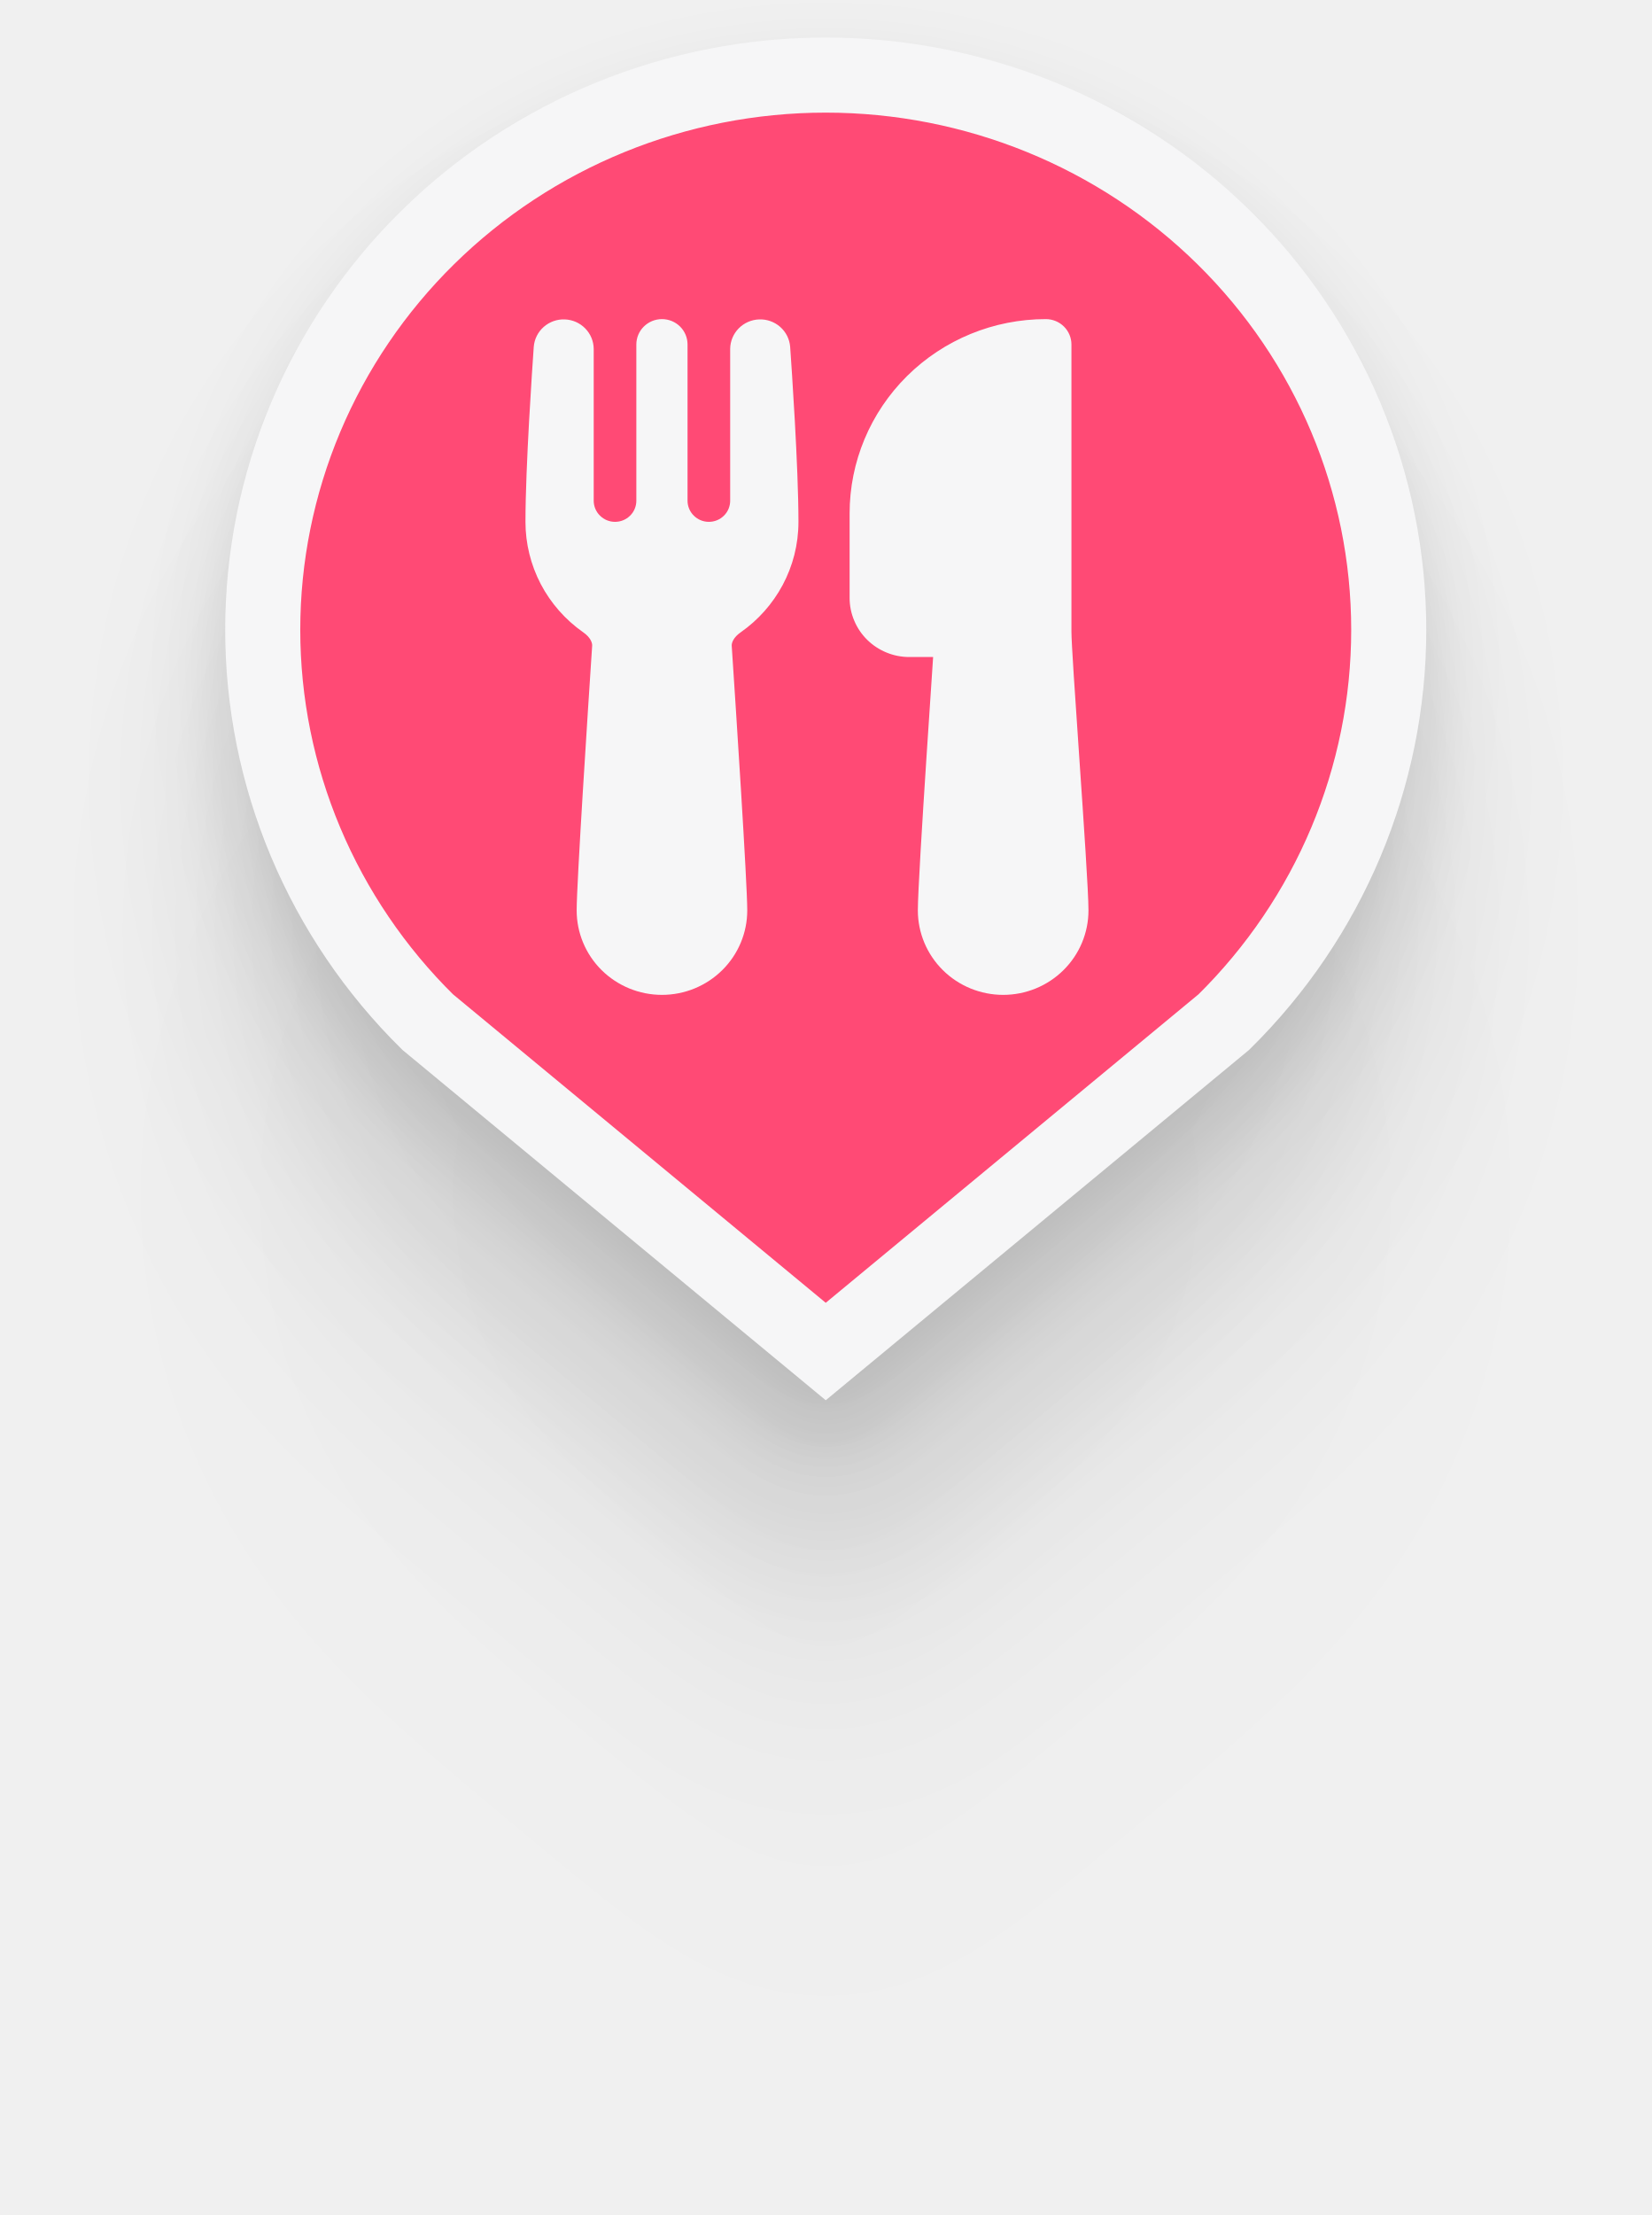
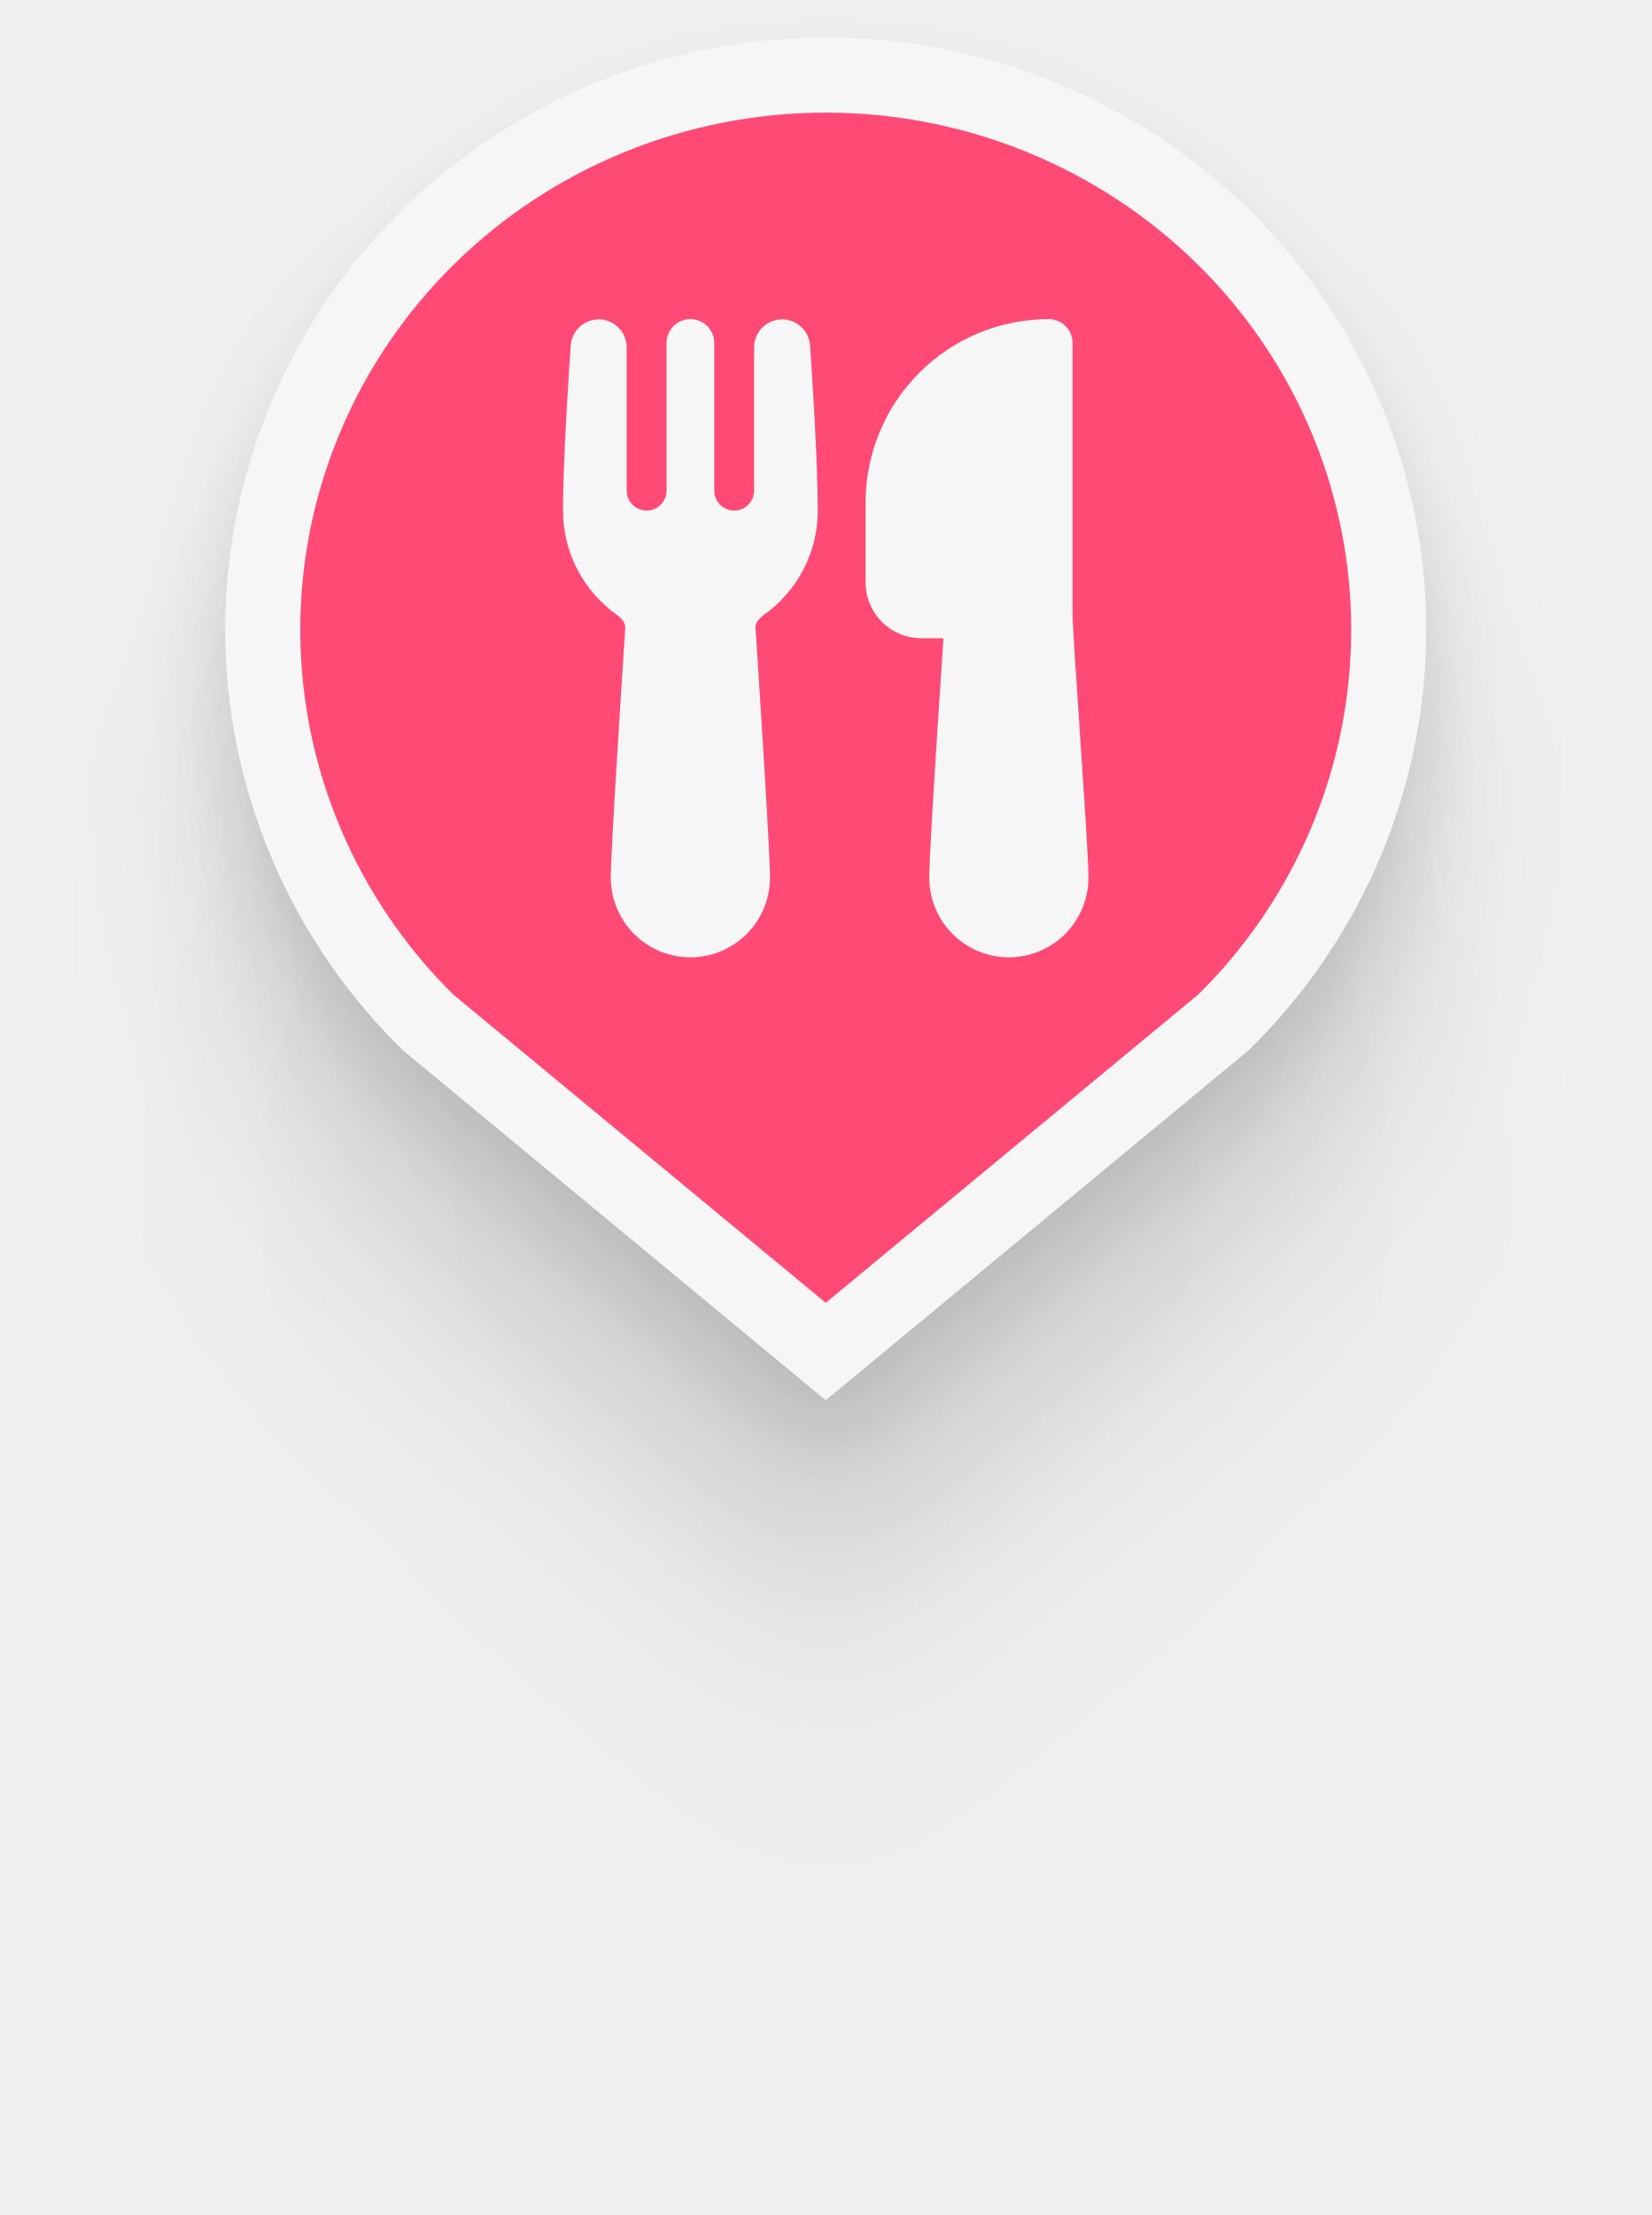
<svg xmlns="http://www.w3.org/2000/svg" width="44" height="59" viewBox="0 0 44 59" fill="none">
  <g filter="url(#filter0_dddd_2066_2882)">
    <g clip-path="url(#clip0_2066_2882)">
      <path fill-rule="evenodd" clip-rule="evenodd" d="M11.394 6.328C14.207 3.557 18.022 2 22 2C25.978 2 29.794 3.557 32.607 6.328C35.42 9.099 37 12.857 37 16.776C37 20.695 35.42 24.453 32.607 27.224L22 36L11.394 27.224C10.001 25.852 8.896 24.223 8.142 22.43C7.388 20.638 7 18.716 7 16.776C7 14.835 7.388 12.914 8.142 11.121C8.896 9.329 10.001 7.7 11.394 6.328Z" fill="#FF4A75" stroke="#F6F6F7" stroke-width="2" />
-       <path d="M14.221 9.235C14.238 9.031 14.333 8.842 14.487 8.707C14.641 8.572 14.842 8.5 15.047 8.508C15.253 8.515 15.448 8.601 15.591 8.747C15.735 8.893 15.816 9.088 15.818 9.292V13.337C15.818 13.486 15.878 13.63 15.985 13.735C16.091 13.841 16.236 13.9 16.386 13.9C16.537 13.9 16.682 13.841 16.788 13.735C16.895 13.63 16.954 13.486 16.954 13.337V9.175C16.954 8.996 17.026 8.824 17.154 8.698C17.282 8.571 17.456 8.5 17.636 8.5C17.817 8.5 17.991 8.571 18.119 8.698C18.246 8.824 18.318 8.996 18.318 9.175V13.337C18.318 13.486 18.378 13.63 18.485 13.735C18.591 13.841 18.736 13.9 18.886 13.9C19.037 13.9 19.182 13.841 19.288 13.735C19.395 13.63 19.454 13.486 19.454 13.337V9.292C19.456 9.088 19.538 8.893 19.681 8.747C19.825 8.601 20.02 8.515 20.225 8.508C20.431 8.5 20.632 8.572 20.786 8.707C20.94 8.842 21.035 9.031 21.052 9.235C21.091 9.785 21.273 12.434 21.273 13.901C21.273 15.116 20.664 16.191 19.735 16.842C19.538 16.979 19.491 17.125 19.495 17.199C19.607 18.889 19.909 23.516 19.909 24.25C19.909 24.846 19.67 25.419 19.243 25.841C18.817 26.263 18.239 26.5 17.636 26.5C17.034 26.5 16.456 26.263 16.029 25.841C15.603 25.419 15.364 24.846 15.364 24.25C15.364 23.515 15.665 18.889 15.777 17.199C15.782 17.125 15.735 16.979 15.538 16.842C15.063 16.509 14.675 16.068 14.407 15.557C14.14 15.045 14 14.477 14 13.901C14 12.434 14.182 9.785 14.221 9.235ZM22.636 13.676C22.636 12.303 23.187 10.987 24.167 10.016C25.148 9.045 26.477 8.5 27.864 8.5C28.044 8.5 28.218 8.571 28.346 8.698C28.474 8.824 28.546 8.996 28.546 9.175V16.826C28.546 17.113 28.642 18.532 28.75 20.105L28.755 20.179C28.873 21.897 29 23.765 29 24.25C29 24.846 28.761 25.419 28.334 25.841C27.908 26.263 27.33 26.5 26.727 26.5C26.125 26.5 25.546 26.263 25.12 25.841C24.694 25.419 24.454 24.846 24.454 24.25C24.454 23.787 24.571 21.899 24.684 20.169C24.74 19.294 24.797 18.447 24.84 17.819L24.861 17.501H24.227C24.018 17.501 23.811 17.461 23.619 17.381C23.425 17.302 23.25 17.186 23.102 17.04C22.955 16.894 22.837 16.72 22.758 16.529C22.677 16.338 22.636 16.133 22.636 15.926V13.676Z" fill="#F6F6F7" />
+       <path d="M15.206 9.194C15.222 9.002 15.311 8.823 15.454 8.696C15.598 8.568 15.786 8.5 15.977 8.507C16.169 8.514 16.351 8.595 16.485 8.733C16.619 8.871 16.695 9.056 16.697 9.248V13.069C16.697 13.21 16.753 13.345 16.852 13.444C16.952 13.544 17.087 13.6 17.227 13.6C17.368 13.6 17.503 13.544 17.602 13.444C17.702 13.345 17.758 13.21 17.758 13.069V9.138C17.758 8.968 17.825 8.806 17.944 8.687C18.063 8.567 18.225 8.5 18.394 8.5C18.563 8.5 18.725 8.567 18.844 8.687C18.963 8.806 19.03 8.968 19.03 9.138V13.069C19.03 13.21 19.086 13.345 19.186 13.444C19.285 13.544 19.42 13.6 19.561 13.6C19.701 13.6 19.836 13.544 19.936 13.444C20.035 13.345 20.091 13.21 20.091 13.069V9.248C20.093 9.056 20.169 8.871 20.302 8.733C20.436 8.595 20.618 8.514 20.81 8.507C21.002 8.5 21.19 8.568 21.333 8.696C21.477 8.823 21.566 9.002 21.582 9.194C21.618 9.714 21.788 12.215 21.788 13.601C21.788 14.748 21.219 15.764 20.352 16.378C20.169 16.508 20.125 16.646 20.129 16.716C20.233 18.312 20.515 22.682 20.515 23.375C20.515 23.938 20.292 24.479 19.894 24.878C19.496 25.276 18.956 25.5 18.394 25.5C17.831 25.5 17.292 25.276 16.894 24.878C16.496 24.479 16.273 23.938 16.273 23.375C16.273 22.681 16.554 18.312 16.659 16.716C16.663 16.646 16.619 16.508 16.436 16.378C15.992 16.064 15.63 15.648 15.38 15.165C15.13 14.681 15 14.145 15 13.601C15 12.215 15.17 9.714 15.206 9.194ZM23.061 13.388C23.061 12.092 23.575 10.848 24.49 9.932C25.404 9.015 26.645 8.5 27.939 8.5C28.108 8.5 28.27 8.567 28.389 8.687C28.509 8.806 28.576 8.968 28.576 9.138V16.364C28.576 16.634 28.666 17.975 28.767 19.46L28.771 19.53C28.881 21.152 29 22.916 29 23.375C29 23.938 28.776 24.479 28.379 24.878C27.981 25.276 27.441 25.5 26.879 25.5C26.316 25.5 25.777 25.276 25.379 24.878C24.981 24.479 24.758 23.938 24.758 23.375C24.758 22.938 24.866 21.155 24.971 19.52C25.024 18.695 25.078 17.895 25.117 17.301L25.137 17.001H24.546C24.351 17.001 24.157 16.963 23.977 16.888C23.797 16.813 23.633 16.704 23.495 16.566C23.358 16.427 23.248 16.263 23.174 16.083C23.099 15.902 23.061 15.709 23.061 15.514V13.388Z" fill="#F6F6F7" />
    </g>
  </g>
  <defs>
    <filter id="filter0_dddd_2066_2882" x="0" y="-0.5" width="44" height="59" filterUnits="userSpaceOnUse" color-interpolation-filters="sRGB">
      <feFlood flood-opacity="0" result="BackgroundImageFix" />
      <feColorMatrix in="SourceAlpha" type="matrix" values="0 0 0 0 0 0 0 0 0 0 0 0 0 0 0 0 0 0 127 0" result="hardAlpha" />
      <feOffset dy="1" />
      <feGaussianBlur stdDeviation="1" />
      <feColorMatrix type="matrix" values="0 0 0 0 0 0 0 0 0 0 0 0 0 0 0 0 0 0 0.1 0" />
      <feBlend mode="normal" in2="BackgroundImageFix" result="effect1_dropShadow_2066_2882" />
      <feColorMatrix in="SourceAlpha" type="matrix" values="0 0 0 0 0 0 0 0 0 0 0 0 0 0 0 0 0 0 127 0" result="hardAlpha" />
      <feOffset dy="4" />
      <feGaussianBlur stdDeviation="2" />
      <feColorMatrix type="matrix" values="0 0 0 0 0 0 0 0 0 0 0 0 0 0 0 0 0 0 0.09 0" />
      <feBlend mode="normal" in2="effect1_dropShadow_2066_2882" result="effect2_dropShadow_2066_2882" />
      <feColorMatrix in="SourceAlpha" type="matrix" values="0 0 0 0 0 0 0 0 0 0 0 0 0 0 0 0 0 0 127 0" result="hardAlpha" />
      <feOffset dy="8" />
      <feGaussianBlur stdDeviation="2.5" />
      <feColorMatrix type="matrix" values="0 0 0 0 0 0 0 0 0 0 0 0 0 0 0 0 0 0 0.05 0" />
      <feBlend mode="normal" in2="effect2_dropShadow_2066_2882" result="effect3_dropShadow_2066_2882" />
      <feColorMatrix in="SourceAlpha" type="matrix" values="0 0 0 0 0 0 0 0 0 0 0 0 0 0 0 0 0 0 127 0" result="hardAlpha" />
      <feOffset dy="15" />
      <feGaussianBlur stdDeviation="3" />
      <feColorMatrix type="matrix" values="0 0 0 0 0 0 0 0 0 0 0 0 0 0 0 0 0 0 0.01 0" />
      <feBlend mode="normal" in2="effect3_dropShadow_2066_2882" result="effect4_dropShadow_2066_2882" />
      <feBlend mode="normal" in="SourceGraphic" in2="effect4_dropShadow_2066_2882" result="shape" />
    </filter>
    <clipPath id="clip0_2066_2882">
      <rect width="32" height="37" fill="white" transform="translate(6 0.5)" />
    </clipPath>
  </defs>
</svg>
